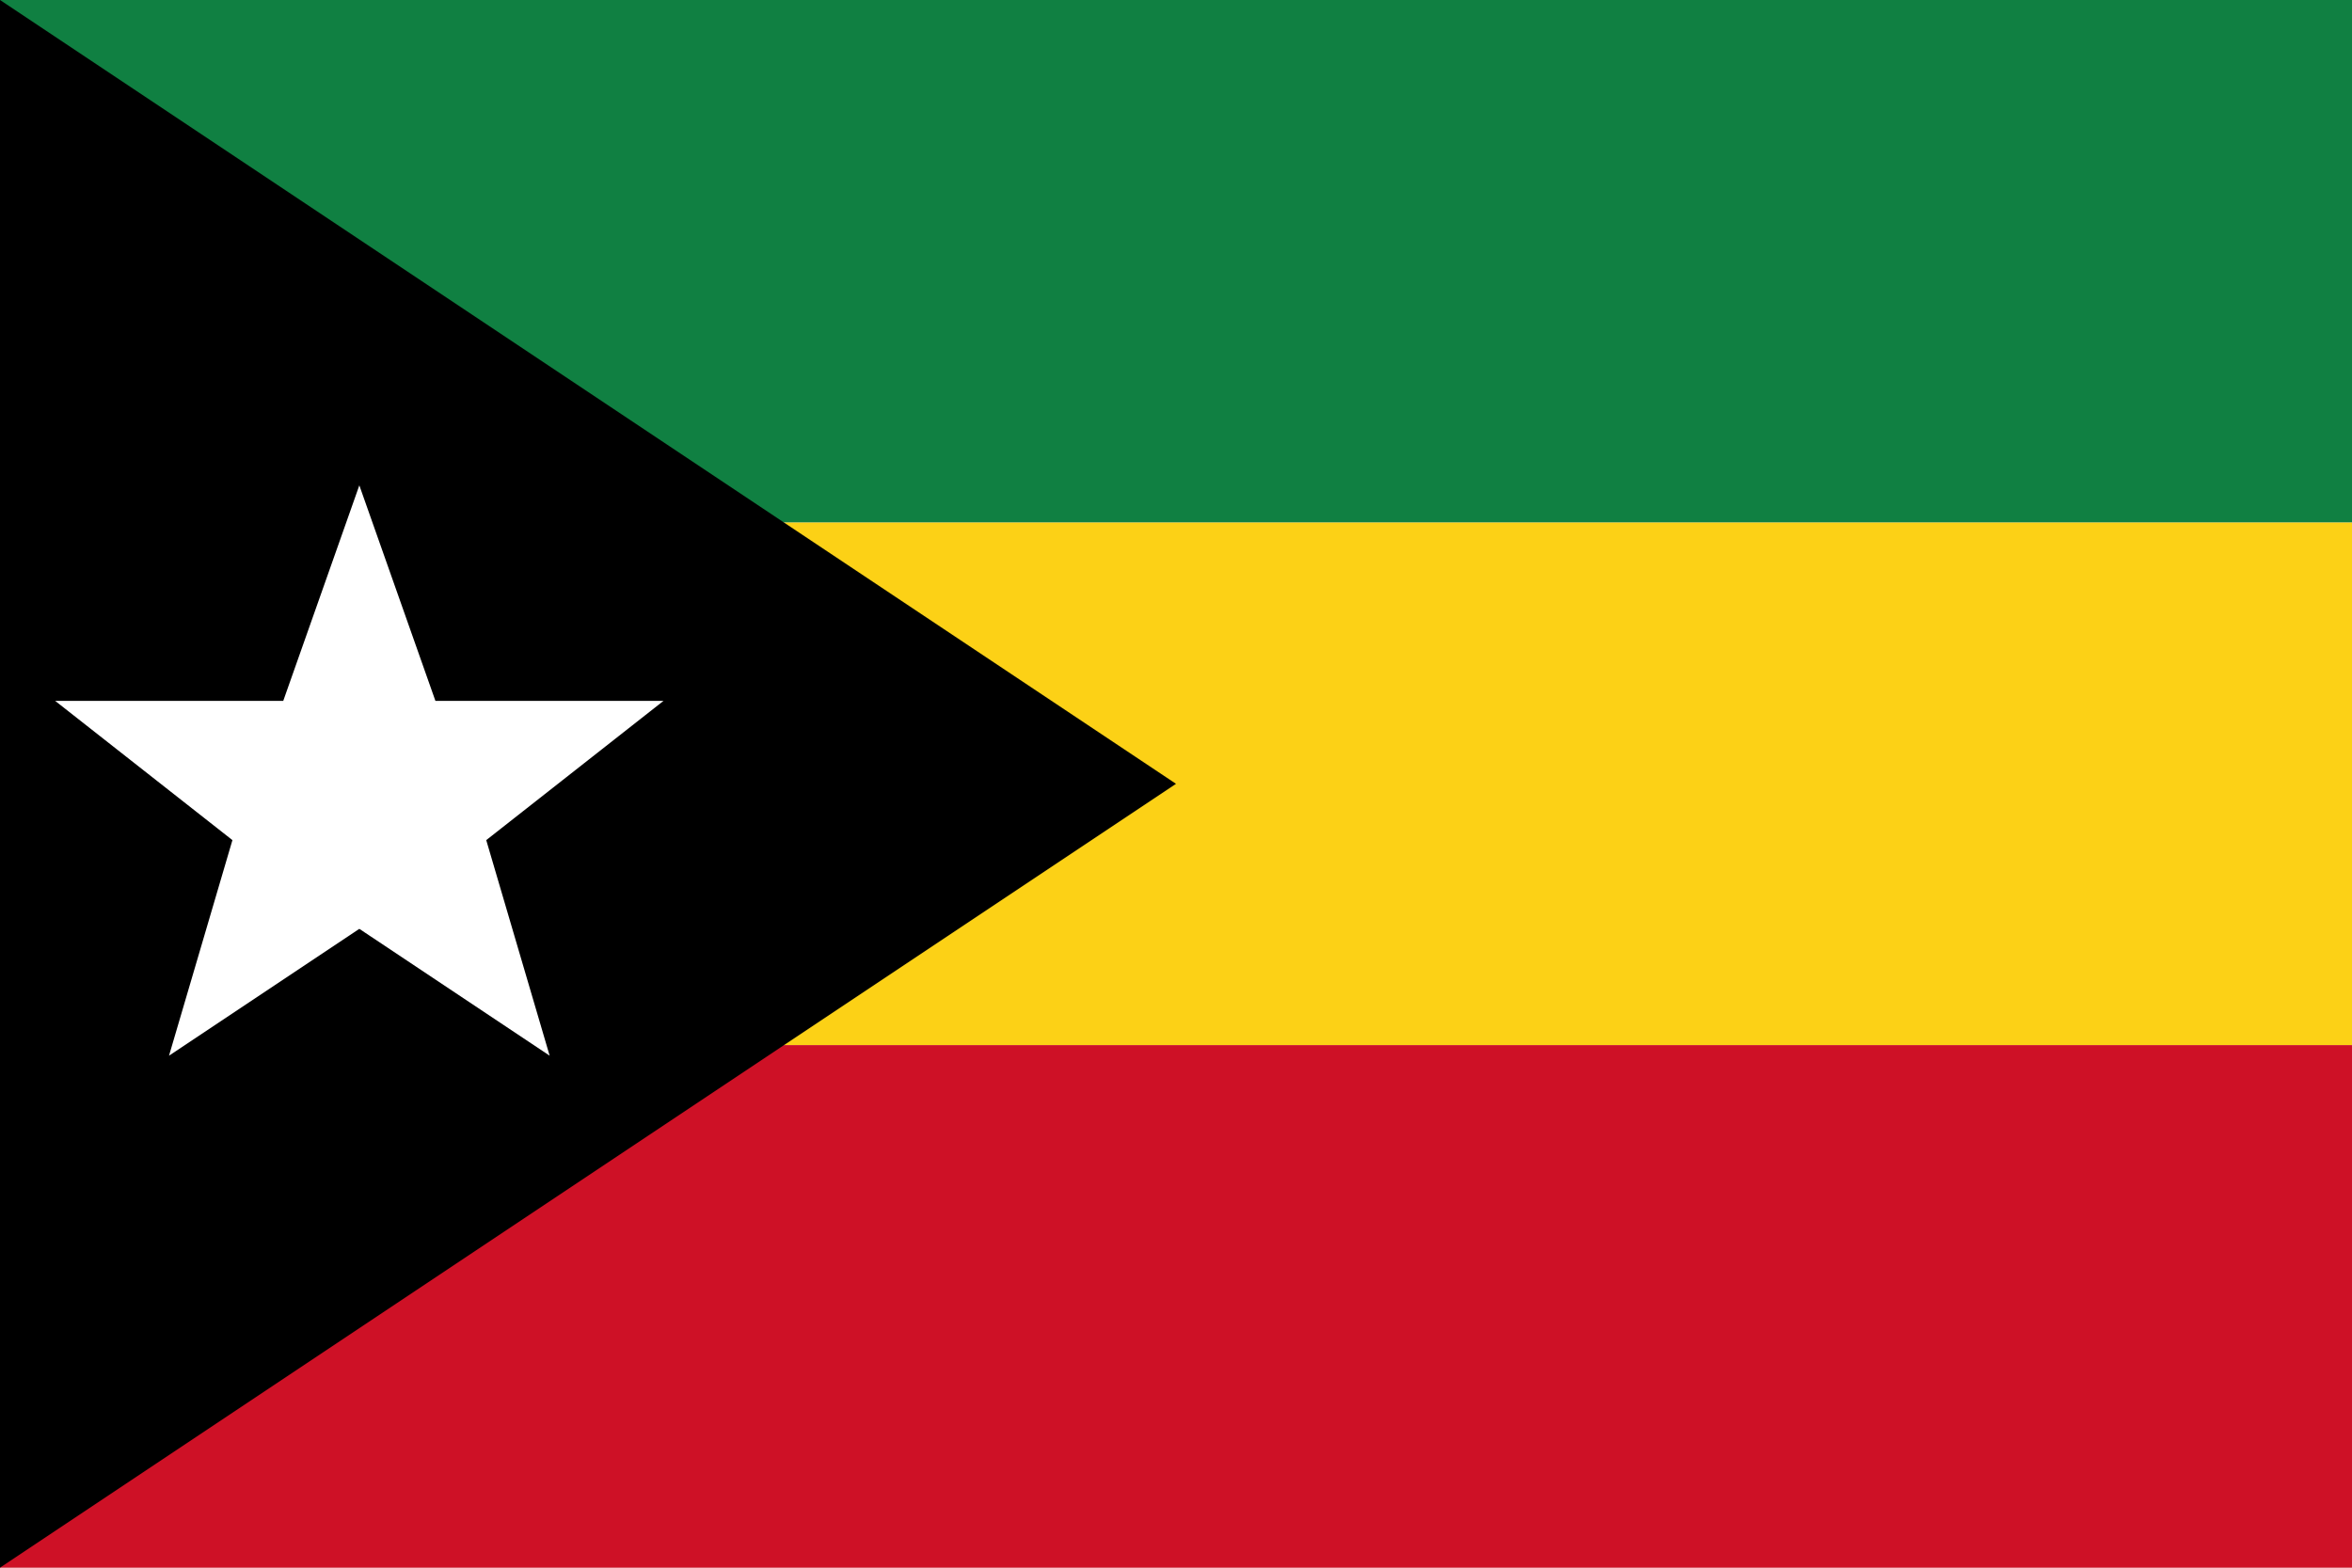
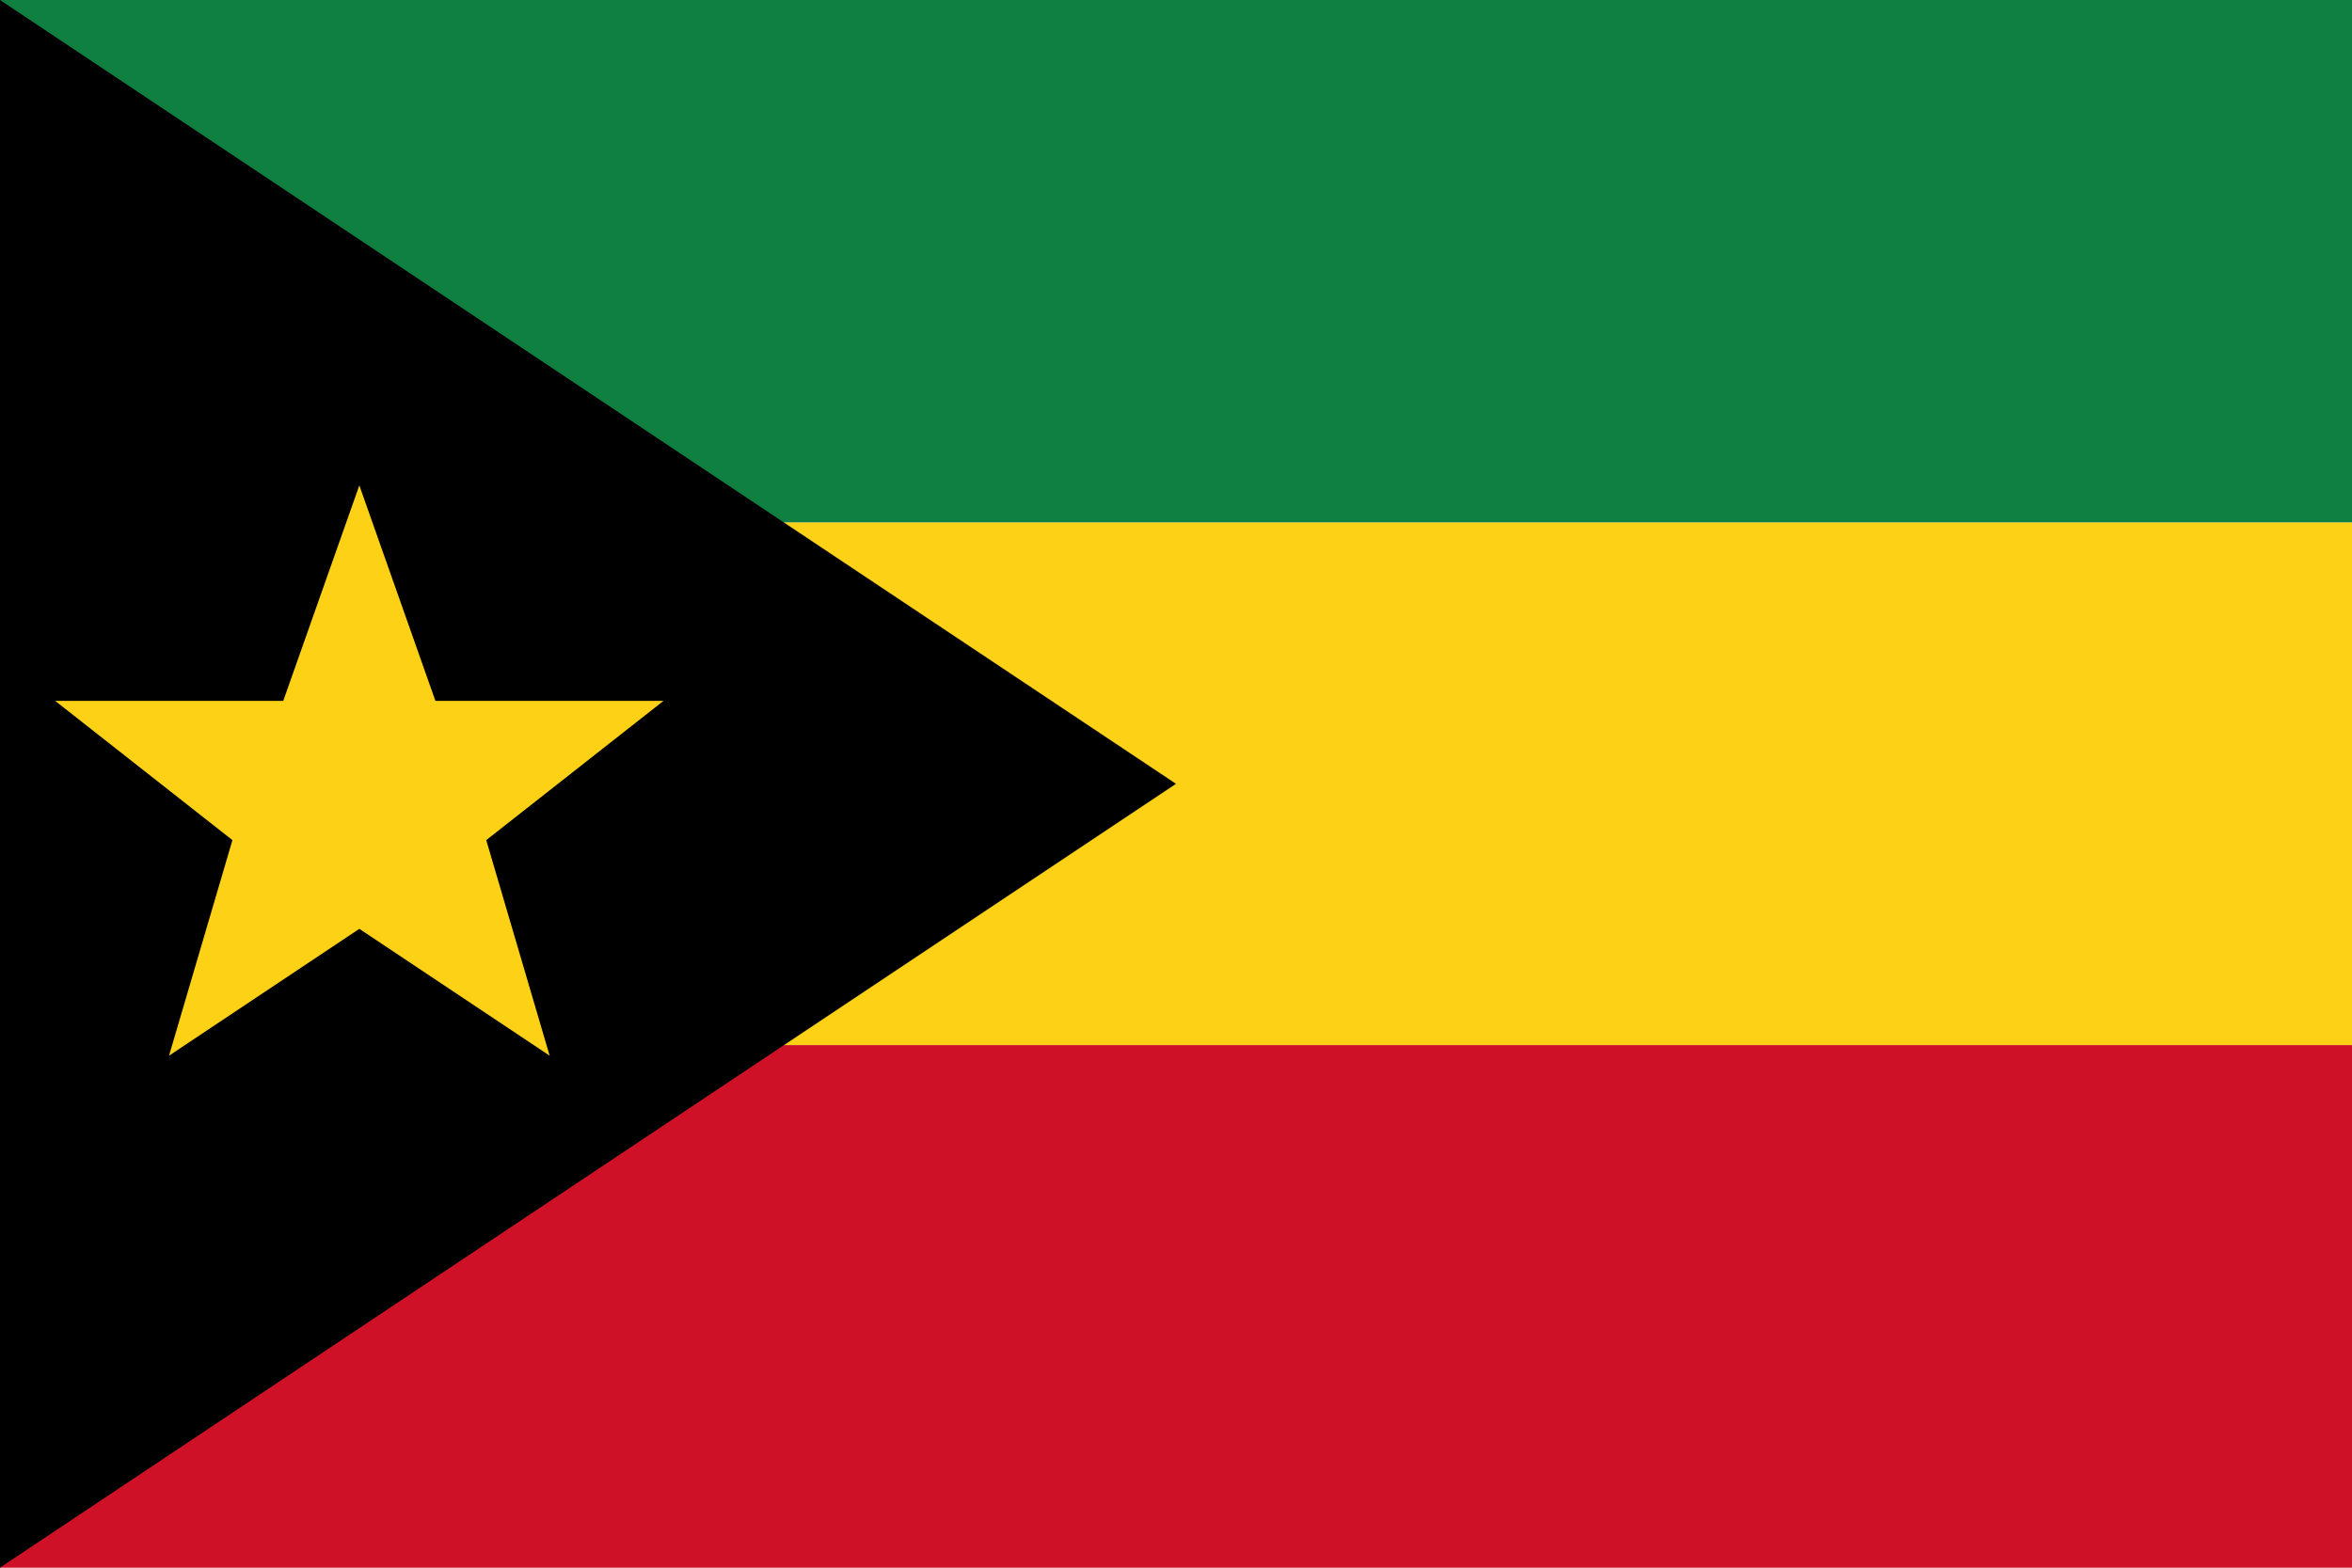
<svg xmlns="http://www.w3.org/2000/svg" version="1.0" x="0" y="0" width="360" height="240">
  <rect width="360" height="80" x="0" y="0" fill="#108042" />
  <rect width="360" height="80" x="0" y="80" fill="#fcd116" />
  <rect width="360" height="80" x="0" y="160" fill="#ce1126" />
  <polygon points="0,0 180,120 0,240" fill="#000000" />
  <g transform="translate(55,120)">
    <g transform="scale(0.4)">
      <g transform="translate(-125,-123)">
-         <polygon style="fill:#ffffff;stroke:#000;stroke-width:2.5" points="125,5 155,90 245,90 175,145 200,230 125,180 50,230 75,145 5,90 95,90" />
+         <polygon style="fill:#fcd116;stroke:#000;stroke-width:2.5" points="125,5 155,90 245,90 175,145 200,230 125,180 50,230 75,145 5,90 95,90" />
      </g>
    </g>
  </g>
</svg>
